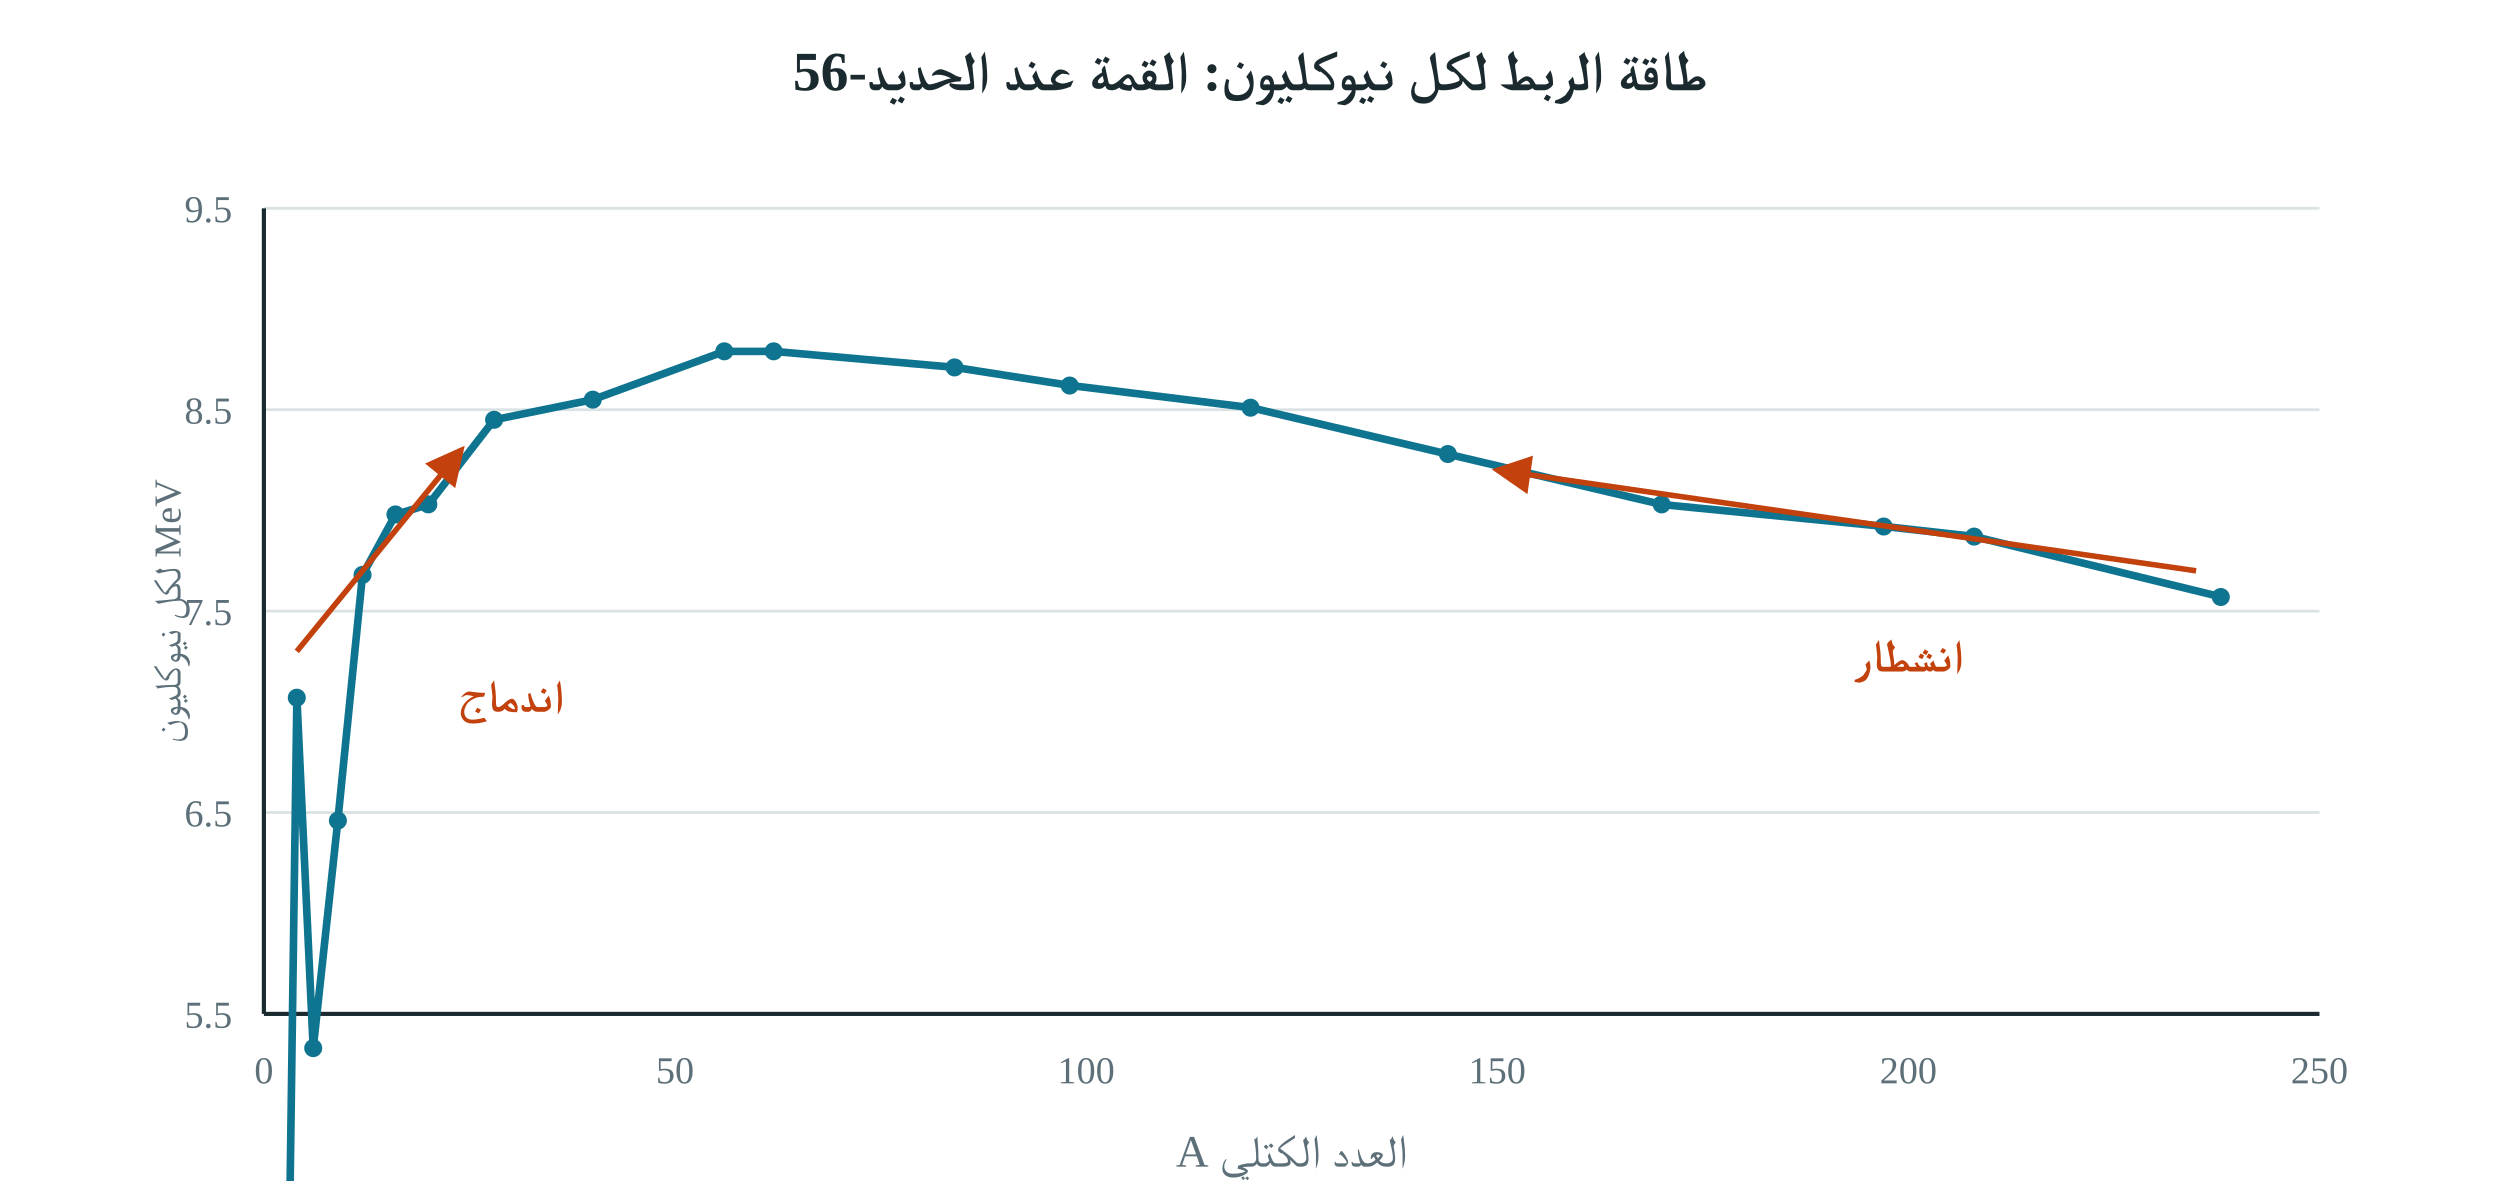
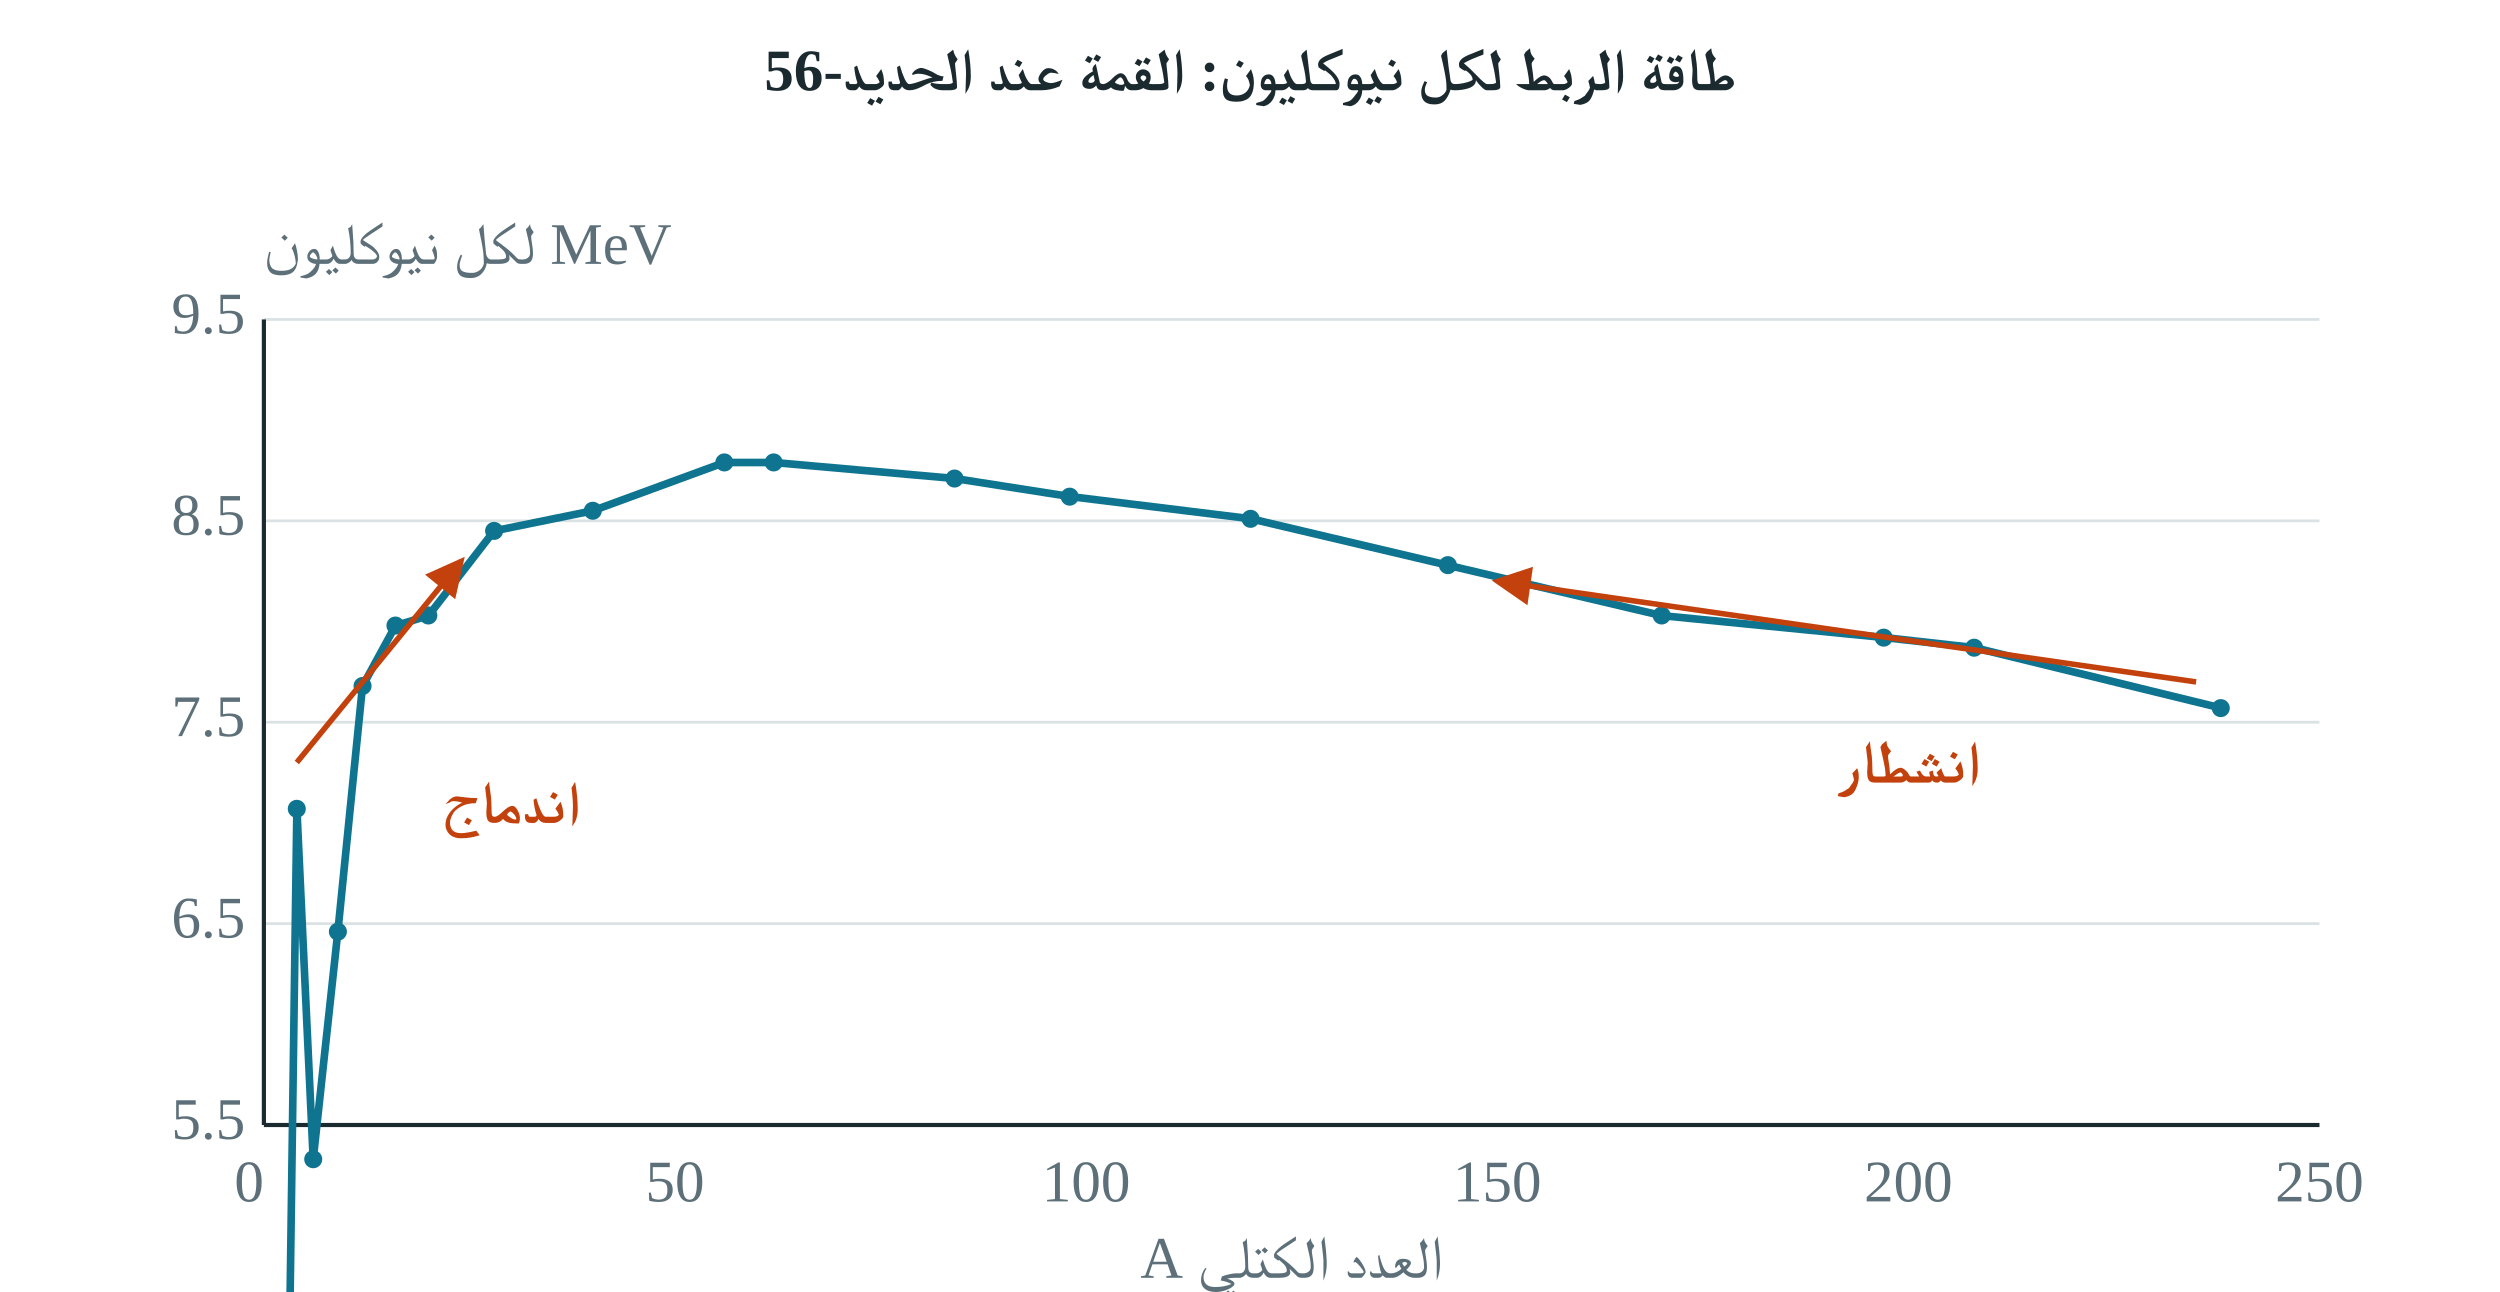
- <svg xmlns="http://www.w3.org/2000/svg" viewBox="0 0 720 340" width="720" height="340" role="img" aria-labelledby="t">
+ <svg xmlns="http://www.w3.org/2000/svg" viewBox="0 0 720 372" width="720" height="372" role="img" aria-labelledby="t">
  <g font-family="inherit" direction="rtl">
    <defs>
      <marker id="ar2" markerWidth="7" markerHeight="7" refX="6" refY="3.5" orient="auto">
        <path d="M0,0 L7,3.5 L0,7 z" fill="#c2410c" />
      </marker>
    </defs>
-     <line x1="76" y1="292" x2="668" y2="292" stroke="#cbd5d9" stroke-width="0.8" opacity="0.7" />
-     <text x="60" y="296" font-size="11" fill="#5d7079" text-anchor="middle" direction="rtl">5.5</text>
-     <line x1="76" y1="234" x2="668" y2="234" stroke="#cbd5d9" stroke-width="0.8" opacity="0.7" />
-     <text x="60" y="238" font-size="11" fill="#5d7079" text-anchor="middle" direction="rtl">6.5</text>
-     <line x1="76" y1="176" x2="668" y2="176" stroke="#cbd5d9" stroke-width="0.8" opacity="0.7" />
-     <text x="60" y="180" font-size="11" fill="#5d7079" text-anchor="middle" direction="rtl">7.5</text>
-     <line x1="76" y1="118" x2="668" y2="118" stroke="#cbd5d9" stroke-width="0.8" opacity="0.7" />
-     <text x="60" y="122" font-size="11" fill="#5d7079" text-anchor="middle" direction="rtl">8.5</text>
-     <line x1="76" y1="60" x2="668" y2="60" stroke="#cbd5d9" stroke-width="0.8" opacity="0.7" />
-     <text x="60" y="64" font-size="11" fill="#5d7079" text-anchor="middle" direction="rtl">9.5</text>
-     <line x1="76" y1="292" x2="668" y2="292" stroke="#1b2a2f" stroke-width="1.2" />
-     <line x1="76" y1="292" x2="76" y2="60" stroke="#1b2a2f" stroke-width="1.2" />
-     <text x="76" y="312" font-size="11" fill="#5d7079" text-anchor="middle" direction="rtl">0</text>
-     <text x="194.4" y="312" font-size="11" fill="#5d7079" text-anchor="middle" direction="rtl">50</text>
-     <text x="312.8" y="312" font-size="11" fill="#5d7079" text-anchor="middle" direction="rtl">100</text>
-     <text x="431.2" y="312" font-size="11" fill="#5d7079" text-anchor="middle" direction="rtl">150</text>
-     <text x="549.6" y="312" font-size="11" fill="#5d7079" text-anchor="middle" direction="rtl">200</text>
-     <text x="668" y="312" font-size="11" fill="#5d7079" text-anchor="middle" direction="rtl">250</text>
-     <text x="372" y="336" font-size="13" fill="#5d7079" text-anchor="middle" direction="rtl">العدد الكتلي A</text>
-     <text x="52" y="176" font-size="11" fill="#5d7079" text-anchor="middle" direction="rtl" transform="rotate(-90 52 176)">MeV لكل نيوكليون</text>
-     <path d="M80.7,546.6 L85.5,200.9 L90.2,301.9 L97.3,236.3 L104.4,165.6 L113.9,148.2 L123.4,145.3 L142.3,120.9 L170.7,115.1 L208.6,101.2 L222.8,101.2 L274.9,105.8 L308.1,111.0 L360.2,117.4 L417.0,130.8 L478.6,145.3 L542.5,151.6 L568.5,154.5 L639.6,171.9" fill="none" stroke="#0e7490" stroke-width="2.2" />
-     <circle cx="80.736" cy="546.62" r="2.6" fill="#0e7490" />
-     <circle cx="85.472" cy="200.94" r="2.6" fill="#0e7490" />
-     <circle cx="90.208" cy="301.86" r="2.6" fill="#0e7490" />
-     <circle cx="97.312" cy="236.32" r="2.6" fill="#0e7490" />
-     <circle cx="104.416" cy="165.56" r="2.6" fill="#0e7490" />
-     <circle cx="113.888" cy="148.16" r="2.6" fill="#0e7490" />
-     <circle cx="123.36" cy="145.26" r="2.6" fill="#0e7490" />
-     <circle cx="142.304" cy="120.9" r="2.6" fill="#0e7490" />
-     <circle cx="170.72" cy="115.1" r="2.6" fill="#0e7490" />
-     <circle cx="208.608" cy="101.18" r="2.6" fill="#0e7490" />
-     <circle cx="222.816" cy="101.18" r="2.6" fill="#0e7490" />
-     <circle cx="274.912" cy="105.82" r="2.6" fill="#0e7490" />
-     <circle cx="308.064" cy="111.04" r="2.6" fill="#0e7490" />
-     <circle cx="360.16" cy="117.42" r="2.6" fill="#0e7490" />
-     <circle cx="416.992" cy="130.76" r="2.6" fill="#0e7490" />
-     <circle cx="478.56" cy="145.26" r="2.6" fill="#0e7490" />
-     <circle cx="542.496" cy="151.64" r="2.6" fill="#0e7490" />
-     <circle cx="568.544" cy="154.54" r="2.6" fill="#0e7490" />
-     <circle cx="639.584" cy="171.94" r="2.6" fill="#0e7490" />
-     <line x1="632.48" y1="164.4" x2="431.2" y2="135.4" stroke="#c2410c" stroke-width="1.6" marker-end="url(#ar2)" />
-     <text x="549.6" y="193.4" font-size="13" fill="#c2410c" text-anchor="middle" font-weight="600" direction="rtl">انشطار</text>
-     <line x1="85.472" y1="187.6" x2="132.832" y2="129.6" stroke="#c2410c" stroke-width="1.6" marker-end="url(#ar2)" />
-     <text x="147.04" y="205" font-size="13" fill="#c2410c" text-anchor="middle" font-weight="600" direction="rtl">اندماج</text>
-     <text x="360" y="26" font-size="16" fill="#1b2a2f" text-anchor="middle" font-weight="700" direction="rtl">طاقة الربط لكل نيوكليون: القمة عند الحديد-56</text>
+     <line x1="76" y1="324" x2="668" y2="324" stroke="#cbd5d9" stroke-width="0.8" opacity="0.7" />
+     <text x="60" y="328" font-size="17" fill="#5d7079" text-anchor="middle" direction="rtl">5.5</text>
+     <line x1="76" y1="266" x2="668" y2="266" stroke="#cbd5d9" stroke-width="0.8" opacity="0.7" />
+     <text x="60" y="270" font-size="17" fill="#5d7079" text-anchor="middle" direction="rtl">6.5</text>
+     <line x1="76" y1="208" x2="668" y2="208" stroke="#cbd5d9" stroke-width="0.8" opacity="0.7" />
+     <text x="60" y="212" font-size="17" fill="#5d7079" text-anchor="middle" direction="rtl">7.5</text>
+     <line x1="76" y1="150" x2="668" y2="150" stroke="#cbd5d9" stroke-width="0.8" opacity="0.7" />
+     <text x="60" y="154" font-size="17" fill="#5d7079" text-anchor="middle" direction="rtl">8.5</text>
+     <line x1="76" y1="92" x2="668" y2="92" stroke="#cbd5d9" stroke-width="0.8" opacity="0.7" />
+     <text x="60" y="96" font-size="17" fill="#5d7079" text-anchor="middle" direction="rtl">9.5</text>
+     <line x1="76" y1="324" x2="668" y2="324" stroke="#1b2a2f" stroke-width="1.2" />
+     <line x1="76" y1="324" x2="76" y2="92" stroke="#1b2a2f" stroke-width="1.2" />
+     <text x="76" y="346" font-size="17" fill="#5d7079" text-anchor="start" direction="rtl">0</text>
+     <text x="194.4" y="346" font-size="17" fill="#5d7079" text-anchor="middle" direction="rtl">50</text>
+     <text x="312.8" y="346" font-size="17" fill="#5d7079" text-anchor="middle" direction="rtl">100</text>
+     <text x="431.2" y="346" font-size="17" fill="#5d7079" text-anchor="middle" direction="rtl">150</text>
+     <text x="549.6" y="346" font-size="17" fill="#5d7079" text-anchor="middle" direction="rtl">200</text>
+     <text x="668" y="346" font-size="17" fill="#5d7079" text-anchor="middle" direction="rtl">250</text>
+     <text x="372" y="368" font-size="17" fill="#5d7079" text-anchor="middle" direction="rtl">العدد الكتلي A</text>
+     <text x="76" y="76" font-size="17" fill="#5d7079" text-anchor="end" direction="rtl">MeV لكل نيوكليون</text>
+     <path d="M80.7,578.6 L85.5,232.9 L90.2,333.9 L97.3,268.3 L104.4,197.6 L113.9,180.2 L123.4,177.3 L142.3,152.9 L170.7,147.1 L208.6,133.2 L222.8,133.2 L274.9,137.8 L308.1,143.0 L360.2,149.4 L417.0,162.8 L478.6,177.3 L542.5,183.6 L568.5,186.5 L639.6,203.9" fill="none" stroke="#0e7490" stroke-width="2.2" />
+     <circle cx="80.736" cy="578.62" r="2.6" fill="#0e7490" />
+     <circle cx="85.472" cy="232.94" r="2.6" fill="#0e7490" />
+     <circle cx="90.208" cy="333.86" r="2.6" fill="#0e7490" />
+     <circle cx="97.312" cy="268.32" r="2.6" fill="#0e7490" />
+     <circle cx="104.416" cy="197.56" r="2.6" fill="#0e7490" />
+     <circle cx="113.888" cy="180.16" r="2.6" fill="#0e7490" />
+     <circle cx="123.36" cy="177.26" r="2.6" fill="#0e7490" />
+     <circle cx="142.304" cy="152.9" r="2.6" fill="#0e7490" />
+     <circle cx="170.72" cy="147.1" r="2.6" fill="#0e7490" />
+     <circle cx="208.608" cy="133.18" r="2.6" fill="#0e7490" />
+     <circle cx="222.816" cy="133.18" r="2.6" fill="#0e7490" />
+     <circle cx="274.912" cy="137.82" r="2.6" fill="#0e7490" />
+     <circle cx="308.064" cy="143.04" r="2.6" fill="#0e7490" />
+     <circle cx="360.16" cy="149.42" r="2.6" fill="#0e7490" />
+     <circle cx="416.992" cy="162.76" r="2.6" fill="#0e7490" />
+     <circle cx="478.56" cy="177.26" r="2.6" fill="#0e7490" />
+     <circle cx="542.496" cy="183.64" r="2.6" fill="#0e7490" />
+     <circle cx="568.544" cy="186.54" r="2.6" fill="#0e7490" />
+     <circle cx="639.584" cy="203.94" r="2.6" fill="#0e7490" />
+     <line x1="632.48" y1="196.4" x2="431.2" y2="167.4" stroke="#c2410c" stroke-width="1.6" marker-end="url(#ar2)" />
+     <text x="549.6" y="225.4" font-size="17" fill="#c2410c" text-anchor="middle" font-weight="600" direction="rtl">انشطار</text>
+     <line x1="85.472" y1="219.6" x2="132.832" y2="161.6" stroke="#c2410c" stroke-width="1.6" marker-end="url(#ar2)" />
+     <text x="147.04" y="237" font-size="17" fill="#c2410c" text-anchor="middle" font-weight="600" direction="rtl">اندماج</text>
+     <text x="360" y="26" font-size="17" fill="#1b2a2f" text-anchor="middle" font-weight="700" direction="rtl">طاقة الربط لكل نيوكليون: القمة عند الحديد-56</text>
  </g>
</svg>
